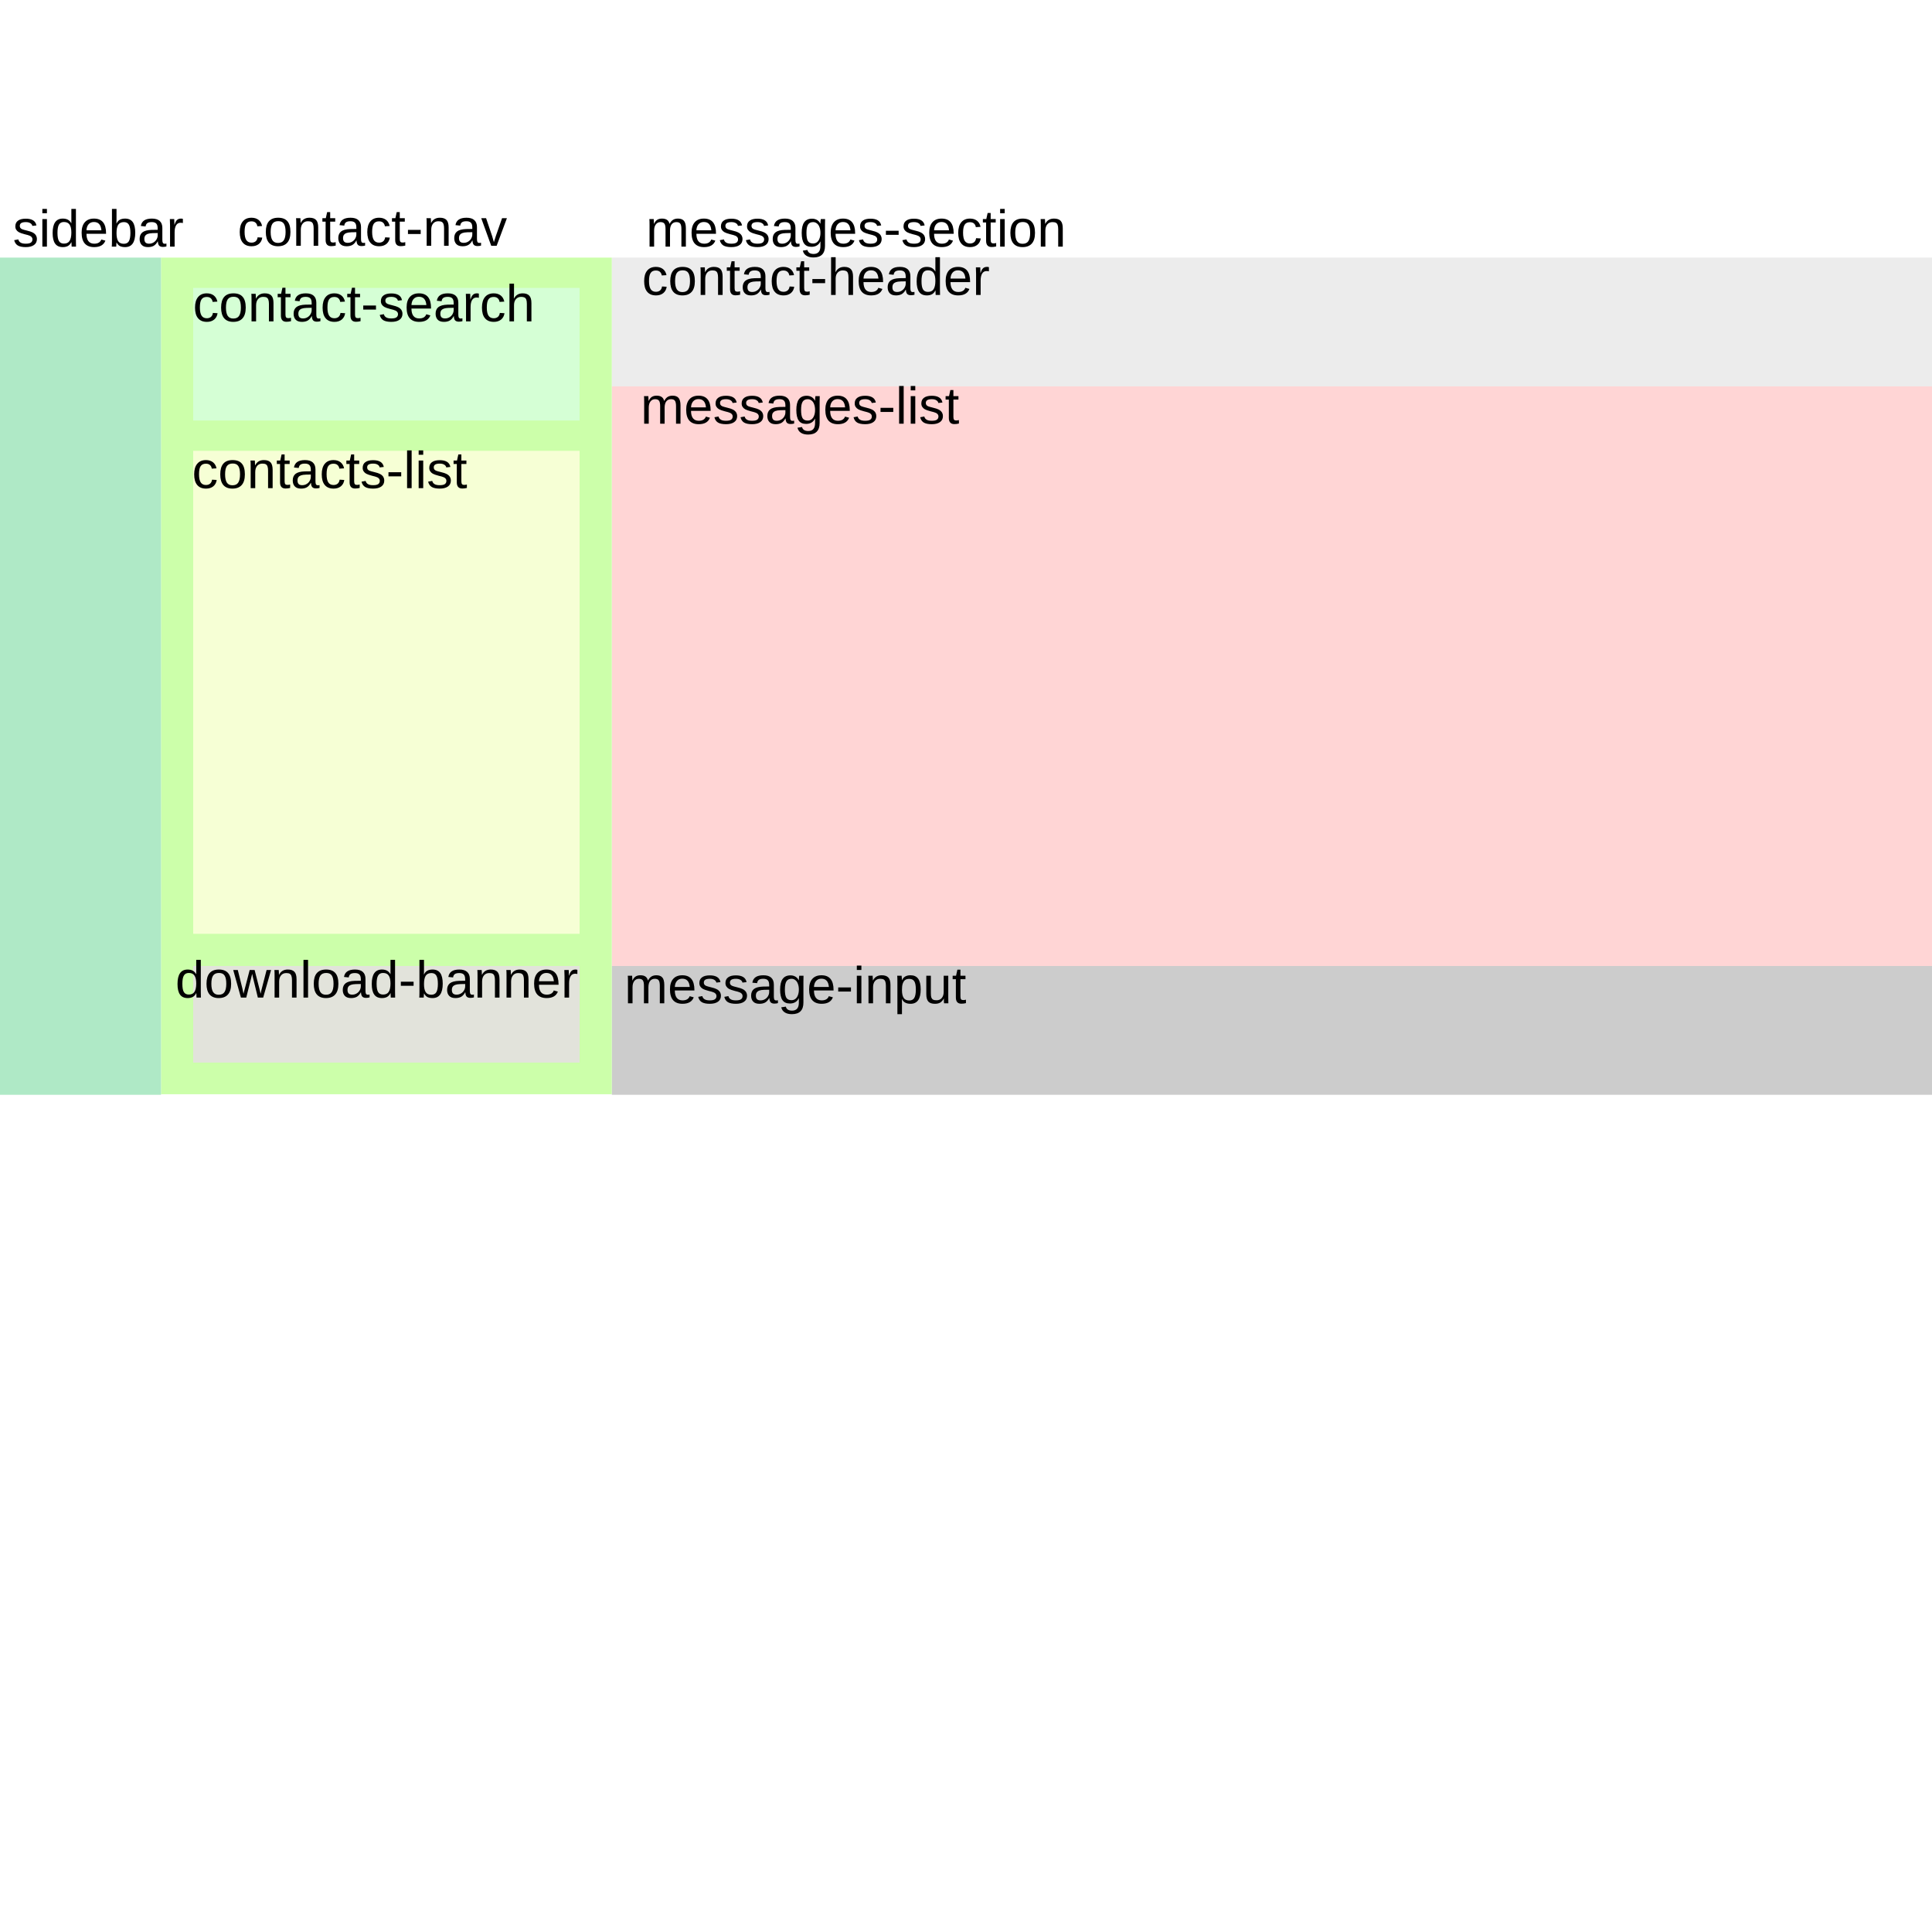
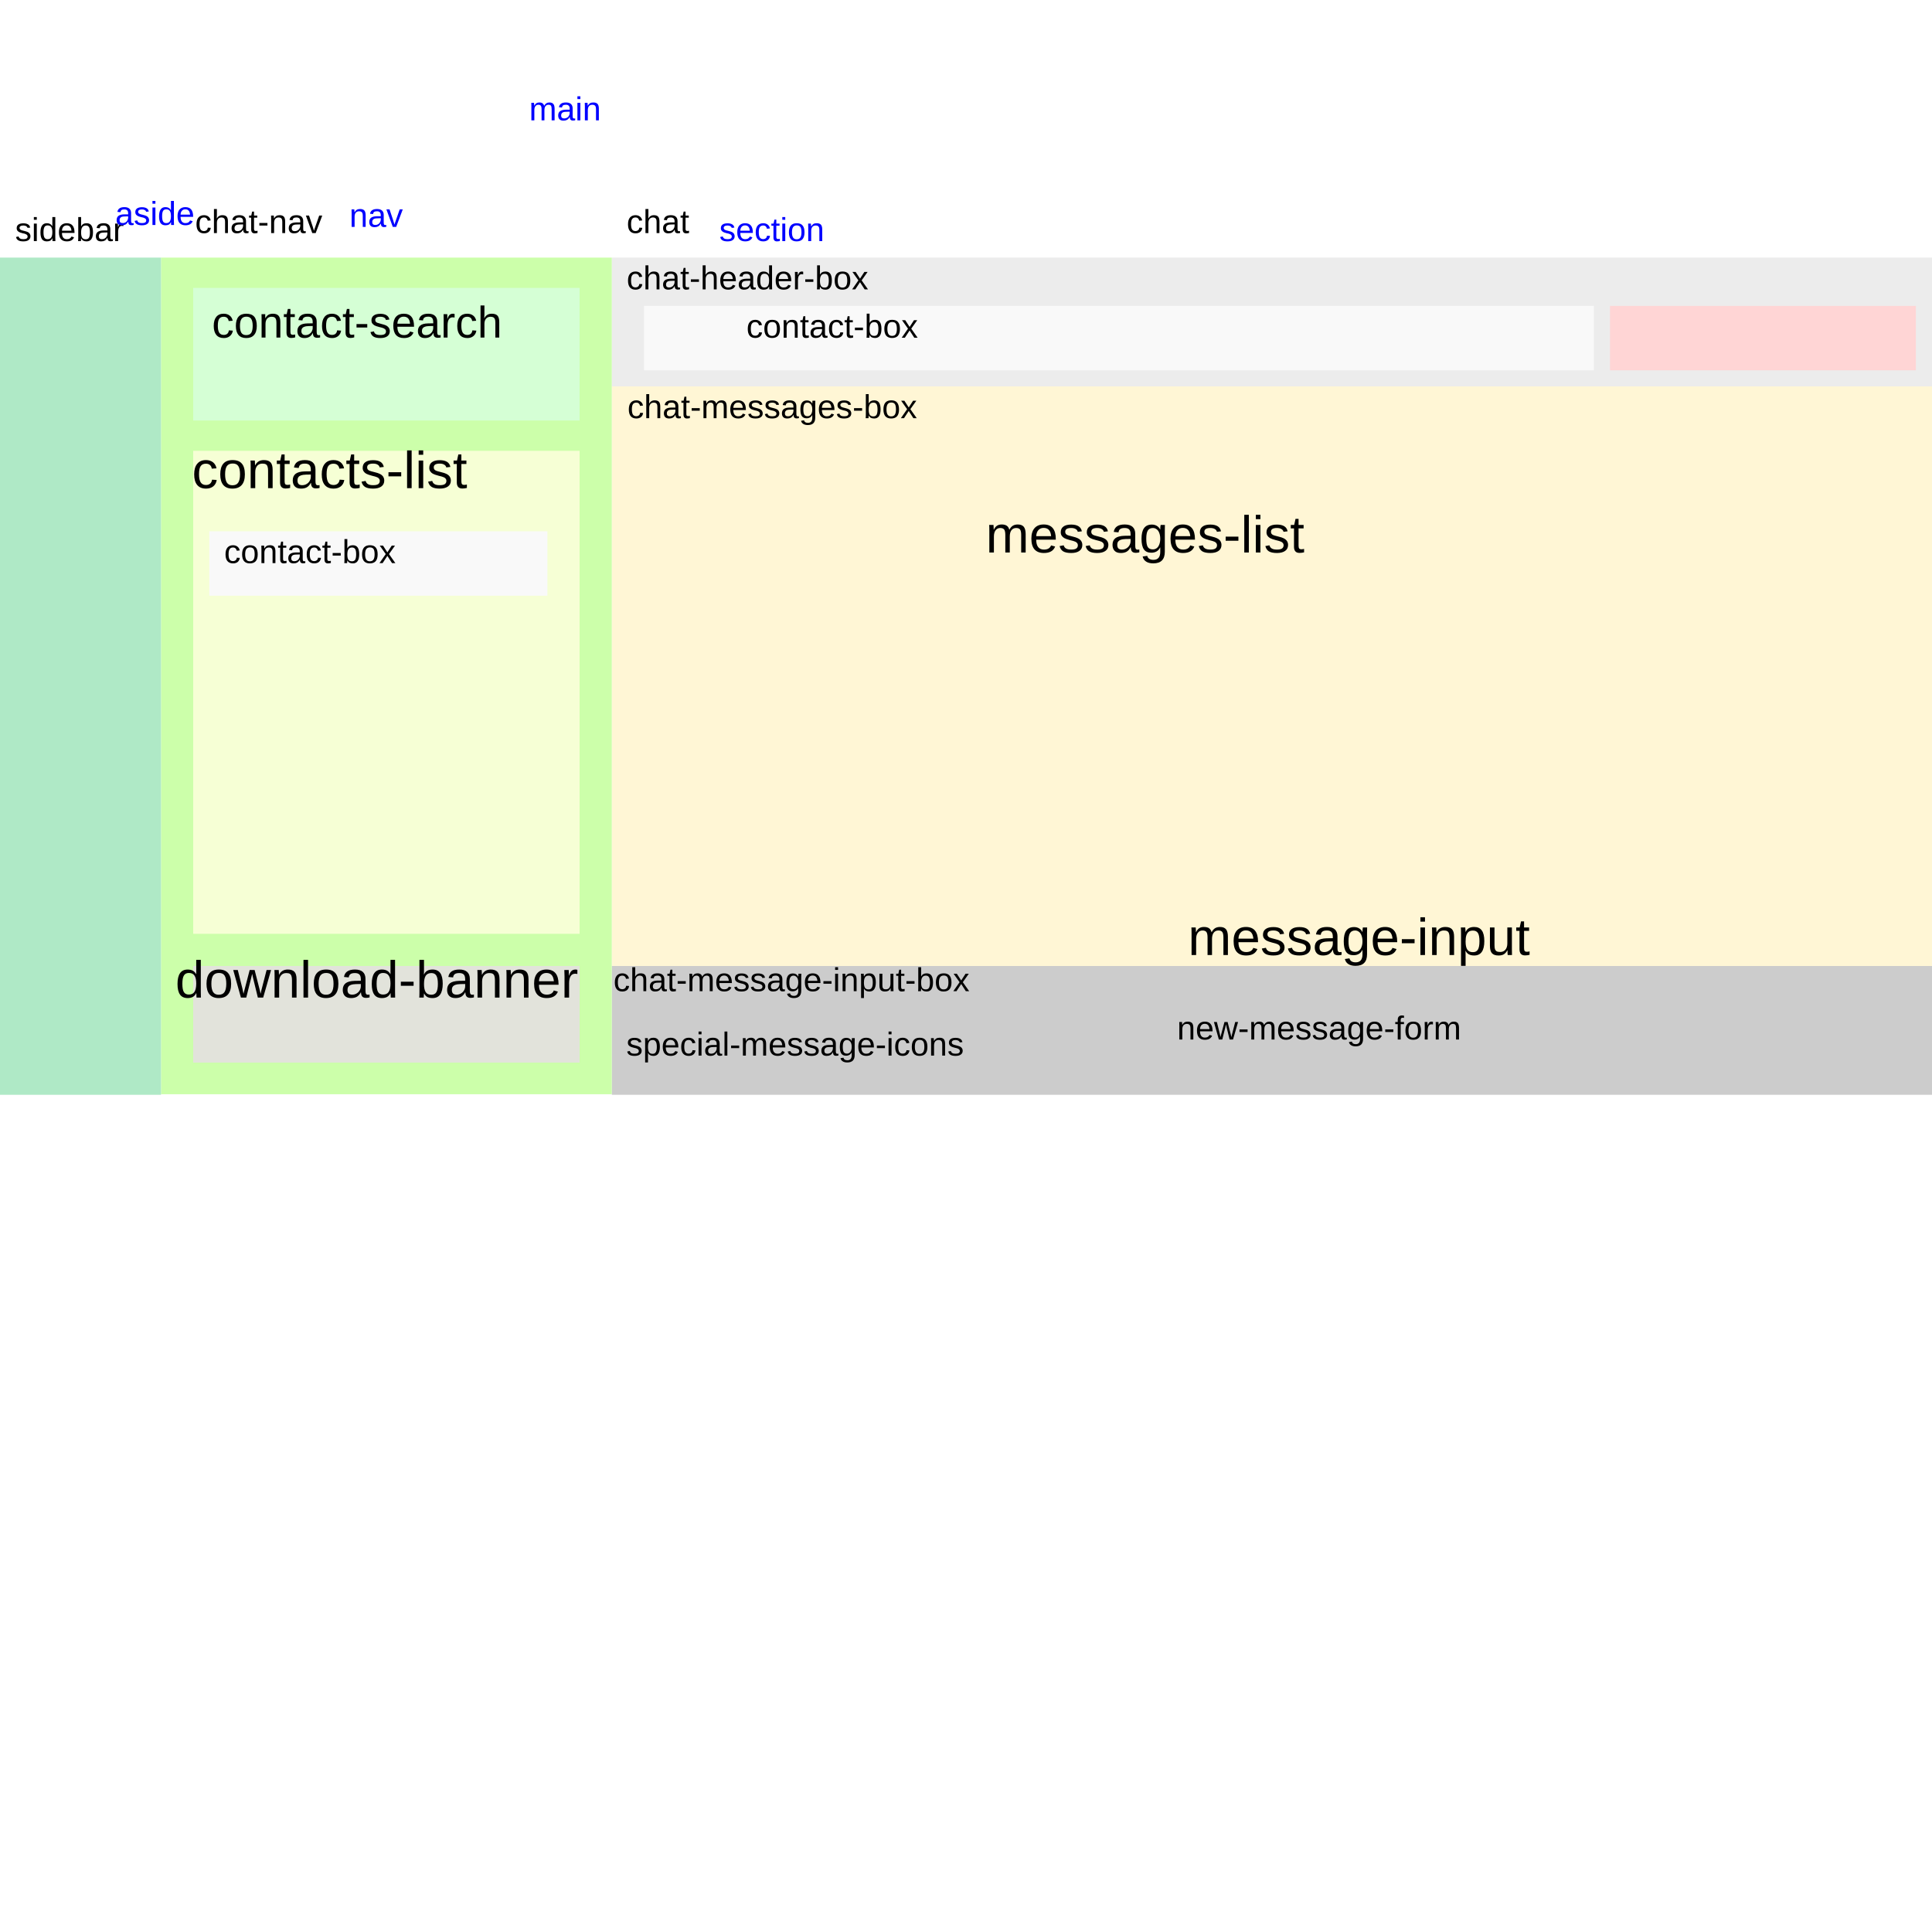
<svg xmlns="http://www.w3.org/2000/svg" width="1200" height="1200" viewBox="0 0 317.5 317.5" version="1.1" id="svg2077">
  <defs id="defs2074" />
  <g id="layer1">
-     <rect style="fill:#ffd5d5;stroke:none;stroke-width:1.951;stroke-dasharray:11.709, 11.709" id="rect2252" width="216.958" height="95.25" x="100.542" y="63.5" />
+     <rect style="fill:#fff6d5;stroke:none;stroke-width:1.951;stroke-dasharray:11.709, 11.709" id="rect2252" width="216.958" height="95.25" x="100.542" y="63.5" />
    <rect style="fill:#ececec;stroke:none;stroke-width:0.92;stroke-dasharray:5.519, 5.519" id="rect3395" width="216.958" height="21.167" x="100.542" y="42.333" />
    <rect style="fill:#cccccc;stroke:none;stroke-width:0.92;stroke-dasharray:5.519, 5.519" id="rect3397" width="216.958" height="21.167" x="100.542" y="158.75" />
    <rect style="fill:#ccffaa;fill-opacity:1;stroke:none;stroke-width:1.37;stroke-dasharray:8.22, 8.22" id="rect3399" width="74.083" height="137.491" x="26.458" y="42.333" />
    <rect style="fill:#afe9c6;fill-opacity:1;stroke:none;stroke-width:0.819;stroke-dasharray:4.914, 4.914" id="rect3401" width="26.458" height="137.583" x="0" y="42.333" />
    <rect style="fill:#d5ffd5;fill-opacity:1;stroke:none;stroke-width:0.505;stroke-dasharray:3.03, 3.03" id="rect3403" width="63.5" height="21.795" x="31.75" y="47.311" />
    <rect style="fill:#f6ffd5;fill-opacity:1;stroke:none;stroke-width:0.964;stroke-dasharray:5.782, 5.782" id="rect3405" width="63.5" height="79.375" x="31.75" y="74.083" />
    <rect style="fill:#e2e3db;fill-opacity:1;stroke:none;stroke-width:0.431;stroke-dasharray:2.586, 2.586" id="rect3407" width="63.5" height="15.875" x="31.75" y="158.75" />
-     <text xml:space="preserve" style="font-size:8.569px;font-family:arial;-inkscape-font-specification:arial;fill:#000000;fill-opacity:1;stroke:none;stroke-width:0.877;stroke-dasharray:5.263, 5.263" x="105.268" y="69.634" id="text8577">
-       <tspan id="tspan8575" style="fill:#000000;stroke-width:0.877" x="105.268" y="69.634">messages-list</tspan>
+     <text xml:space="preserve" style="font-size:8.569px;font-family:arial;-inkscape-font-specification:arial;fill:#000000;fill-opacity:1;stroke:none;stroke-width:0.877;stroke-dasharray:5.263, 5.263" x="161.993" y="90.801" id="text8577">
+       <tspan id="tspan8575" style="fill:#000000;stroke-width:0.877" x="161.993" y="90.801">messages-list</tspan>
    </text>
-     <text xml:space="preserve" style="font-size:8.569px;font-family:arial;-inkscape-font-specification:arial;fill:#000000;fill-opacity:1;stroke:none;stroke-width:0.877;stroke-dasharray:5.263, 5.263" x="102.606" y="164.884" id="text9307">
-       <tspan id="tspan9305" style="fill:#000000;stroke-width:0.877" x="102.606" y="164.884">message-input</tspan>
+     <text xml:space="preserve" style="font-size:8.569px;font-family:arial;-inkscape-font-specification:arial;fill:#000000;fill-opacity:1;stroke:none;stroke-width:0.877;stroke-dasharray:5.263, 5.263" x="195.227" y="156.947" id="text9307">
+       <tspan id="tspan9305" style="fill:#000000;stroke-width:0.877" x="195.227" y="156.947">message-input</tspan>
    </text>
-     <text xml:space="preserve" style="font-size:8.569px;font-family:arial;-inkscape-font-specification:arial;fill:#000000;fill-opacity:1;stroke:none;stroke-width:0.877;stroke-dasharray:5.263, 5.263" x="105.499" y="48.467" id="text10763">
-       <tspan id="tspan10761" style="fill:#000000;stroke-width:0.877" x="105.499" y="48.467">contact-header</tspan>
+     <text xml:space="preserve" style="font-size:7.273px;font-family:arial;-inkscape-font-specification:arial;fill:#000000;fill-opacity:1;stroke:none;stroke-width:0.745;stroke-dasharray:4.467, 4.467" x="34.811" y="55.477" id="text18035">
+       <tspan id="tspan18033" style="fill:#000000;stroke-width:0.745" x="34.811" y="55.477">contact-search</tspan>
    </text>
-     <text xml:space="preserve" style="font-size:8.569px;font-family:arial;-inkscape-font-specification:arial;fill:#000000;fill-opacity:1;stroke:none;stroke-width:0.877;stroke-dasharray:5.263, 5.263" x="39.038" y="40.392" id="text12945">
-       <tspan id="tspan12943" style="fill:#000000;stroke-width:0.877" x="39.038" y="40.392">contact-nav</tspan>
-     </text>
-     <text xml:space="preserve" style="font-size:8.569px;font-family:arial;-inkscape-font-specification:arial;fill:#000000;fill-opacity:1;stroke:none;stroke-width:0.877;stroke-dasharray:5.263, 5.263" x="106.154" y="40.53" id="text13675">
-       <tspan id="tspan13673" style="fill:#000000;stroke-width:0.877" x="106.154" y="40.53">messages-section</tspan>
-     </text>
-     <text xml:space="preserve" style="font-size:8.569px;font-family:arial;-inkscape-font-specification:arial;fill:#000000;fill-opacity:1;stroke:none;stroke-width:0.877;stroke-dasharray:5.263, 5.263" x="31.691" y="52.816" id="text18035">
-       <tspan id="tspan18033" style="fill:#000000;stroke-width:0.877" x="31.691" y="52.816">contact-search</tspan>
-     </text>
-     <text xml:space="preserve" style="font-size:8.569px;font-family:arial;-inkscape-font-specification:arial;fill:#000000;fill-opacity:1;stroke:none;stroke-width:0.877;stroke-dasharray:5.263, 5.263" x="2.096" y="40.53" id="text18039">
-       <tspan id="tspan18037" style="fill:#000000;stroke-width:0.877" x="2.096" y="40.53">sidebar</tspan>
+     <text xml:space="preserve" style="font-size:5.455px;font-family:arial;-inkscape-font-specification:arial;fill:#000000;fill-opacity:1;stroke:none;stroke-width:0.558;stroke-dasharray:3.35, 3.35" x="2.478" y="39.624" id="text18039">
+       <tspan id="tspan18037" style="fill:#000000;stroke-width:0.558" x="2.478" y="39.624">sidebar</tspan>
    </text>
    <text xml:space="preserve" style="font-size:8.569px;font-family:arial;-inkscape-font-specification:arial;fill:#000000;fill-opacity:1;stroke:none;stroke-width:0.877;stroke-dasharray:5.263, 5.263" x="31.552" y="80.217" id="text18769">
      <tspan id="tspan18767" style="fill:#000000;stroke-width:0.877" x="31.552" y="80.217">contacts-list</tspan>
    </text>
    <text xml:space="preserve" style="font-size:8.569px;font-family:arial;-inkscape-font-specification:arial;fill:#000000;fill-opacity:1;stroke:none;stroke-width:0.877;stroke-dasharray:5.263, 5.263" x="28.811" y="163.941" id="text18773">
      <tspan id="tspan18771" style="fill:#000000;stroke-width:0.877" x="28.811" y="163.941">download-banner</tspan>
    </text>
+     <text xml:space="preserve" style="font-size:5.455px;font-family:arial;-inkscape-font-specification:arial;fill:#000000;fill-opacity:1;stroke:none;stroke-width:0.558;stroke-dasharray:3.35, 3.35" x="32.058" y="38.301" id="text316">
+       <tspan id="tspan314" style="fill:#000000;stroke-width:0.558" x="32.058" y="38.301">chat-nav</tspan>
+     </text>
+     <text xml:space="preserve" style="font-size:5.455px;font-family:arial;-inkscape-font-specification:arial;fill:#000000;fill-opacity:1;stroke:none;stroke-width:0.558;stroke-dasharray:3.35, 3.35" x="102.974" y="47.561" id="text422">
+       <tspan id="tspan420" style="fill:#000000;stroke-width:0.558" x="102.974" y="47.561">chat-header-box</tspan>
+     </text>
+     <text xml:space="preserve" style="font-size:7.273px;font-family:arial;-inkscape-font-specification:arial;fill:#000000;fill-opacity:1;stroke:none;stroke-width:0.745;stroke-dasharray:4.467, 4.467" x="100.258" y="39.602" id="text426">
+       <tspan id="tspan424" style="fill:#000000;stroke-width:0.745" x="100.258" y="39.602" />
+     </text>
+     <text xml:space="preserve" style="font-size:5.455px;font-family:arial;-inkscape-font-specification:arial;fill:#000000;fill-opacity:1;stroke:none;stroke-width:0.558;stroke-dasharray:3.35, 3.35" x="102.974" y="38.301" id="text430">
+       <tspan id="tspan428" style="fill:#000000;stroke-width:0.558" x="102.974" y="38.301">chat</tspan>
+     </text>
+     <text xml:space="preserve" style="font-size:5.455px;font-family:arial;-inkscape-font-specification:arial;fill:#000000;fill-opacity:1;stroke:none;stroke-width:0.558;stroke-dasharray:3.35, 3.35" x="103.104" y="68.728" id="text434">
+       <tspan id="tspan432" style="fill:#000000;stroke-width:0.558" x="103.104" y="68.728">chat-messages-box</tspan>
+     </text>
+     <text xml:space="preserve" style="font-size:5.455px;font-family:arial;-inkscape-font-specification:arial;fill:#000000;fill-opacity:1;stroke:none;stroke-width:0.558;stroke-dasharray:3.35, 3.35" x="100.805" y="162.894" id="text438">
+       <tspan id="tspan436" style="fill:#000000;stroke-width:0.558" x="100.805" y="162.894">chat-message-input-box</tspan>
+     </text>
+     <text xml:space="preserve" style="font-size:5.455px;font-family:arial;-inkscape-font-specification:arial;fill:#0000ff;fill-opacity:1;stroke:none;stroke-width:0.558;stroke-dasharray:3.35, 3.35" x="18.935" y="36.978" id="text442">
+       <tspan id="tspan440" style="fill:#0000ff;stroke-width:0.558" x="18.935" y="36.978">aside</tspan>
+     </text>
+     <text xml:space="preserve" style="font-size:5.455px;font-family:arial;-inkscape-font-specification:arial;fill:#0000ff;fill-opacity:1;stroke:none;stroke-width:0.558;stroke-dasharray:3.35, 3.35" x="57.415" y="37.288" id="text552">
+       <tspan id="tspan550" style="fill:#0000ff;stroke-width:0.558" x="57.415" y="37.288">nav</tspan>
+     </text>
+     <text xml:space="preserve" style="font-size:5.455px;font-family:arial;-inkscape-font-specification:arial;fill:#0000ff;fill-opacity:1;stroke:none;stroke-width:0.558;stroke-dasharray:3.35, 3.35" x="86.953" y="19.78" id="text556">
+       <tspan id="tspan554" style="fill:#0000ff;stroke-width:0.558" x="86.953" y="19.78">main</tspan>
+     </text>
+     <text xml:space="preserve" style="font-size:5.455px;font-family:arial;-inkscape-font-specification:arial;fill:#0000ff;fill-opacity:1;stroke:none;stroke-width:0.558;stroke-dasharray:3.35, 3.35" x="118.198" y="39.624" id="text560">
+       <tspan id="tspan558" style="fill:#0000ff;stroke-width:0.558" x="118.198" y="39.624">section</tspan>
+     </text>
+     <rect style="fill:#f9f9f9;stroke:none;stroke-width:0.552;stroke-dasharray:3.311, 3.311" id="rect566" width="156.104" height="10.583" x="105.833" y="50.271" />
+     <text xml:space="preserve" style="font-size:5.455px;font-family:arial;-inkscape-font-specification:arial;fill:#000000;fill-opacity:1;stroke:none;stroke-width:0.558;stroke-dasharray:3.35, 3.35" x="122.653" y="55.499" id="text564">
+       <tspan id="tspan562" style="fill:#000000;stroke-width:0.558" x="122.653" y="55.499">contact-box</tspan>
+     </text>
+     <rect style="fill:#f9f9f9;stroke:none;stroke-width:0.329;stroke-dasharray:1.975, 1.975" id="rect568" width="55.563" height="10.583" x="34.396" y="87.312" />
+     <text xml:space="preserve" style="font-size:5.455px;font-family:arial;-inkscape-font-specification:arial;fill:#000000;fill-opacity:1;stroke:none;stroke-width:0.558;stroke-dasharray:3.35, 3.35" x="36.829" y="92.54" id="text572">
+       <tspan id="tspan570" style="fill:#000000;stroke-width:0.558" x="36.829" y="92.54">contact-box</tspan>
+     </text>
+     <rect style="fill:#ffd5d5;stroke:none;stroke-width:0.313;stroke-dasharray:1.879, 1.879" id="rect574" width="50.271" height="10.583" x="264.583" y="50.271" />
+     <text xml:space="preserve" style="font-size:5.455px;font-family:arial;-inkscape-font-specification:arial;fill:#000000;fill-opacity:1;stroke:none;stroke-width:0.558;stroke-dasharray:3.35, 3.35" x="102.917" y="173.477" id="text640">
+       <tspan id="tspan638" style="fill:#000000;stroke-width:0.558" x="102.917" y="173.477">special-message-icons</tspan>
+     </text>
+     <text xml:space="preserve" style="font-size:5.455px;font-family:arial;-inkscape-font-specification:arial;fill:#000000;fill-opacity:1;stroke:none;stroke-width:0.558;stroke-dasharray:3.35, 3.35" x="193.436" y="170.831" id="text746">
+       <tspan id="tspan744" style="fill:#000000;stroke-width:0.558" x="193.436" y="170.831">new-message-form</tspan>
+     </text>
  </g>
</svg>
